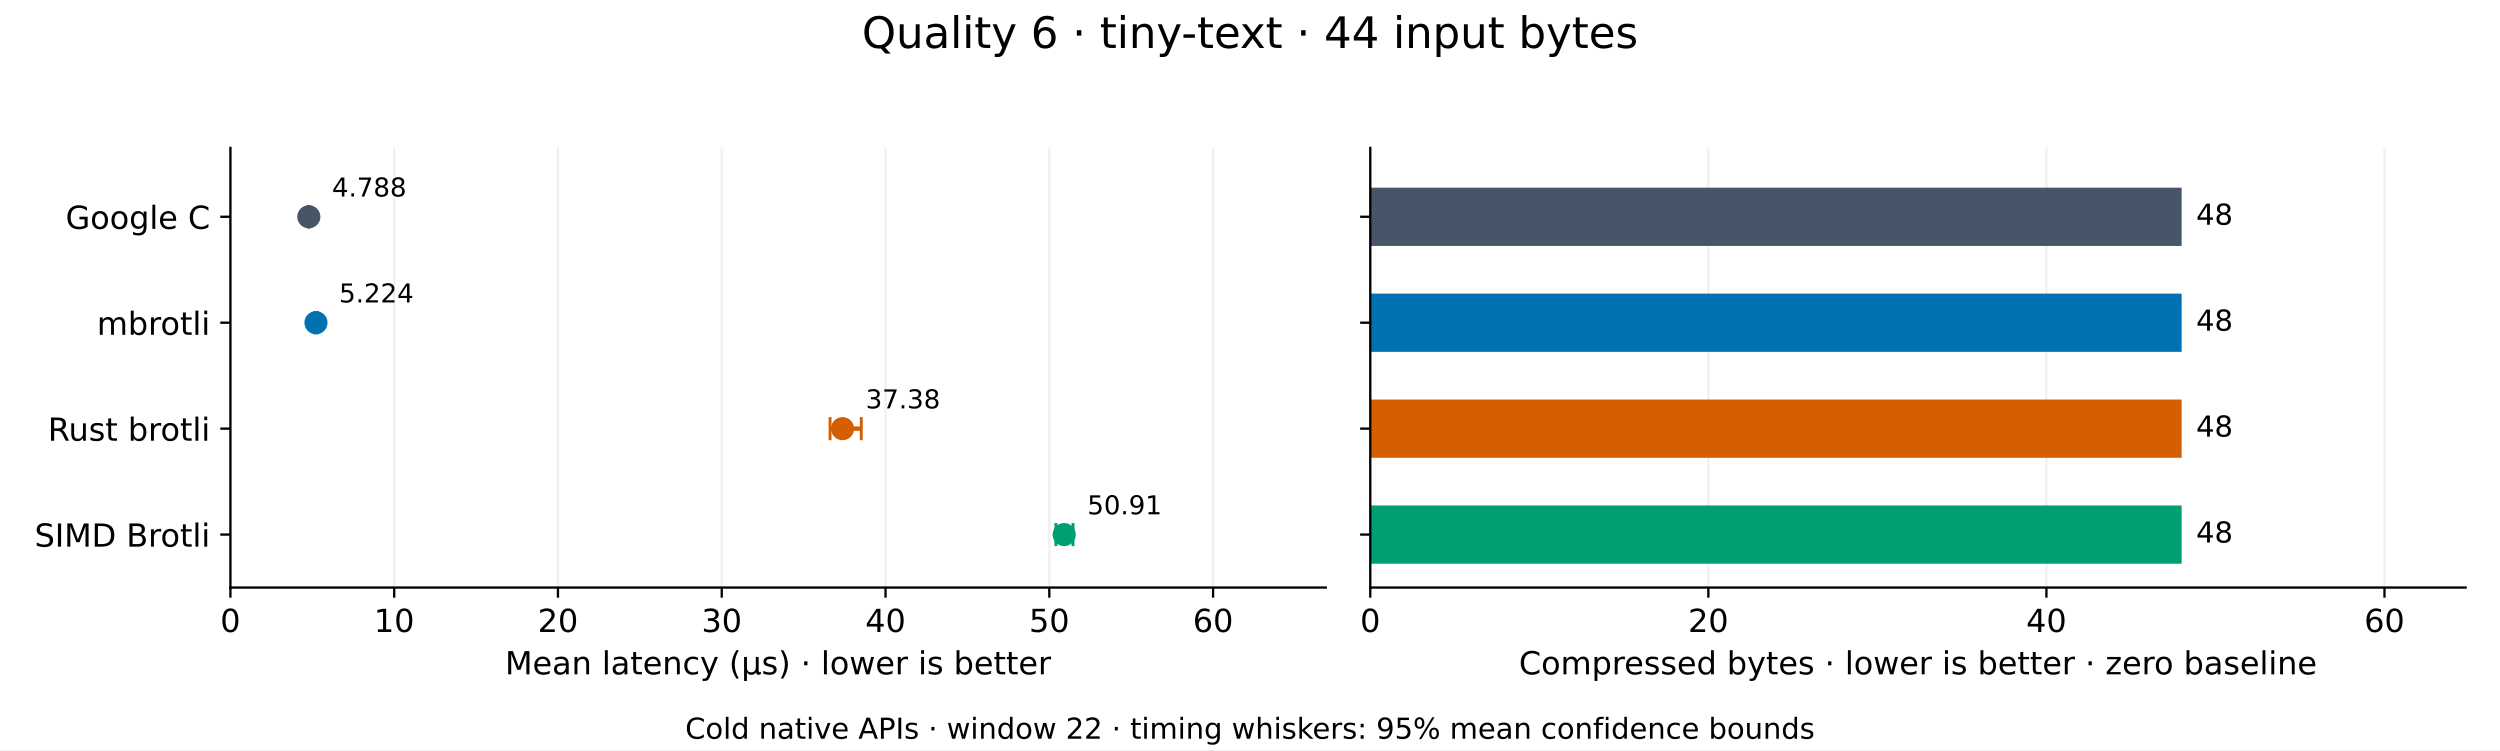
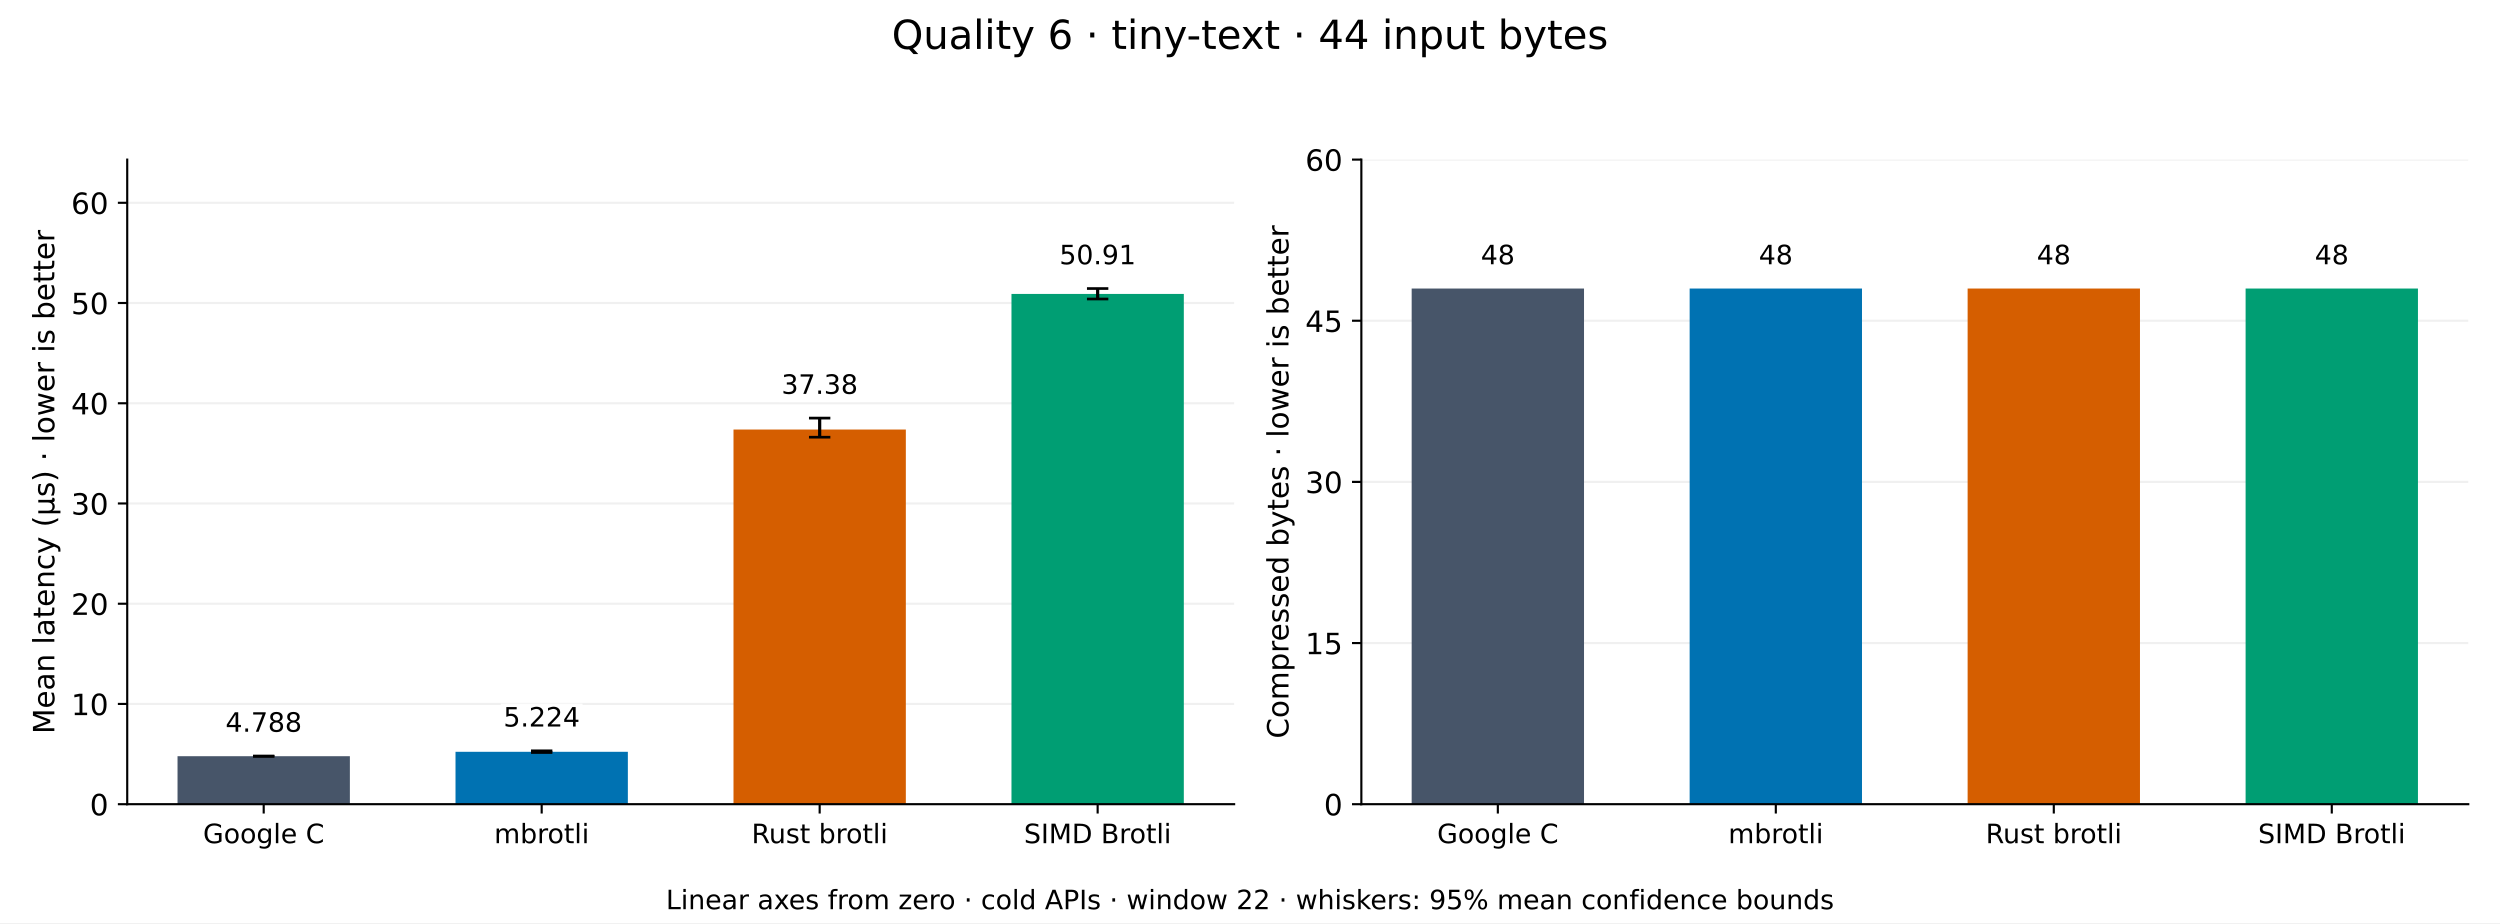
- <svg xmlns="http://www.w3.org/2000/svg" xmlns:xlink="http://www.w3.org/1999/xlink" width="864pt" height="259.2pt" viewBox="0 0 864 259.2" version="1.1">
+ <svg xmlns="http://www.w3.org/2000/svg" xmlns:xlink="http://www.w3.org/1999/xlink" width="936pt" height="345.6pt" viewBox="0 0 936 345.6" version="1.1">
  <defs>
    <style type="text/css">*{stroke-linejoin: round; stroke-linecap: butt}</style>
  </defs>
  <g id="figure_1">
    <g id="patch_1">
-       <path d="M 0 259.2  L 864 259.2  L 864 0  L 0 0  z " style="fill: #ffffff" />
+       <path d="M 0 345.6  L 936 345.6  L 936 0  L 0 0  z " style="fill: #ffffff" />
    </g>
    <g id="axes_1">
      <g id="patch_2">
-         <path d="M 79.63 203.056  L 458.185 203.056  L 458.185 51.12  L 79.63 51.12  z " style="fill: #ffffff" />
+         <path d="M 47.63 301.088  L 462.06 301.088  L 462.06 59.76  L 47.63 59.76  z " style="fill: #ffffff" />
      </g>
      <g id="matplotlib.axis_1">
        <g id="xtick_1">
          <g id="line2d_1">
-             <path d="M 79.63 203.056  L 79.63 51.12  " clip-path="url(#p9061d454b8)" style="fill: none; stroke: #b0b0b0; stroke-opacity: 0.18; stroke-width: 0.8; stroke-linecap: square" />
-           </g>
-           <g id="line2d_2">
            <defs>
              <path id="m3d63aaa0ea" d="M 0 0  L 0 3.5  " style="stroke: #000000; stroke-width: 0.8" />
            </defs>
            <g>
-               <use xlink:href="#m3d63aaa0ea" x="79.63" y="203.056" style="stroke: #000000; stroke-width: 0.8" />
+               <use xlink:href="#m3d63aaa0ea" x="98.731" y="301.088" style="stroke: #000000; stroke-width: 0.8" />
            </g>
          </g>
          <g id="text_1">
-             <text style="font-size: 11px; font-family: 'DejaVu Sans', 'Bitstream Vera Sans', 'Computer Modern Sans Serif', 'Lucida Grande', 'Verdana', 'Geneva', 'Lucid', 'Arial', 'Helvetica', 'Avant Garde', sans-serif; text-anchor: middle" x="79.63" y="218.414" transform="rotate(-0 79.63 218.4143)">0</text>
+             <text style="font-size: 10px; font-family: 'DejaVu Sans', 'Bitstream Vera Sans', 'Computer Modern Sans Serif', 'Lucida Grande', 'Verdana', 'Geneva', 'Lucid', 'Arial', 'Helvetica', 'Avant Garde', sans-serif; text-anchor: middle" x="98.731" y="315.686" transform="rotate(-0 98.73124 315.6864)">Google C</text>
          </g>
        </g>
        <g id="xtick_2">
+           <g id="line2d_2">
+             <g>
+               <use xlink:href="#m3d63aaa0ea" x="202.807" y="301.088" style="stroke: #000000; stroke-width: 0.8" />
+             </g>
+           </g>
+           <g id="text_2">
+             <text style="font-size: 10px; font-family: 'DejaVu Sans', 'Bitstream Vera Sans', 'Computer Modern Sans Serif', 'Lucida Grande', 'Verdana', 'Geneva', 'Lucid', 'Arial', 'Helvetica', 'Avant Garde', sans-serif; text-anchor: middle" x="202.807" y="315.686" transform="rotate(-0 202.8071 315.6864)">mbrotli</text>
+           </g>
+         </g>
+         <g id="xtick_3">
          <g id="line2d_3">
-             <path d="M 136.232 203.056  L 136.232 51.12  " clip-path="url(#p9061d454b8)" style="fill: none; stroke: #b0b0b0; stroke-opacity: 0.18; stroke-width: 0.8; stroke-linecap: square" />
-           </g>
+             <g>
+               <use xlink:href="#m3d63aaa0ea" x="306.883" y="301.088" style="stroke: #000000; stroke-width: 0.8" />
+             </g>
+           </g>
+           <g id="text_3">
+             <text style="font-size: 10px; font-family: 'DejaVu Sans', 'Bitstream Vera Sans', 'Computer Modern Sans Serif', 'Lucida Grande', 'Verdana', 'Geneva', 'Lucid', 'Arial', 'Helvetica', 'Avant Garde', sans-serif; text-anchor: middle" x="306.883" y="315.686" transform="rotate(-0 306.8829 315.6864)">Rust brotli</text>
+           </g>
+         </g>
+         <g id="xtick_4">
          <g id="line2d_4">
            <g>
-               <use xlink:href="#m3d63aaa0ea" x="136.232" y="203.056" style="stroke: #000000; stroke-width: 0.8" />
-             </g>
-           </g>
-           <g id="text_2">
-             <text style="font-size: 11px; font-family: 'DejaVu Sans', 'Bitstream Vera Sans', 'Computer Modern Sans Serif', 'Lucida Grande', 'Verdana', 'Geneva', 'Lucid', 'Arial', 'Helvetica', 'Avant Garde', sans-serif; text-anchor: middle" x="136.232" y="218.414" transform="rotate(-0 136.2316 218.4143)">10</text>
-           </g>
-         </g>
-         <g id="xtick_3">
-           <g id="line2d_5">
-             <path d="M 192.833 203.056  L 192.833 51.12  " clip-path="url(#p9061d454b8)" style="fill: none; stroke: #b0b0b0; stroke-opacity: 0.18; stroke-width: 0.8; stroke-linecap: square" />
-           </g>
-           <g id="line2d_6">
-             <g>
-               <use xlink:href="#m3d63aaa0ea" x="192.833" y="203.056" style="stroke: #000000; stroke-width: 0.8" />
-             </g>
-           </g>
-           <g id="text_3">
-             <text style="font-size: 11px; font-family: 'DejaVu Sans', 'Bitstream Vera Sans', 'Computer Modern Sans Serif', 'Lucida Grande', 'Verdana', 'Geneva', 'Lucid', 'Arial', 'Helvetica', 'Avant Garde', sans-serif; text-anchor: middle" x="192.833" y="218.414" transform="rotate(-0 192.8333 218.4143)">20</text>
-           </g>
-         </g>
-         <g id="xtick_4">
-           <g id="line2d_7">
-             <path d="M 249.435 203.056  L 249.435 51.12  " clip-path="url(#p9061d454b8)" style="fill: none; stroke: #b0b0b0; stroke-opacity: 0.18; stroke-width: 0.8; stroke-linecap: square" />
-           </g>
-           <g id="line2d_8">
-             <g>
-               <use xlink:href="#m3d63aaa0ea" x="249.435" y="203.056" style="stroke: #000000; stroke-width: 0.8" />
+               <use xlink:href="#m3d63aaa0ea" x="410.959" y="301.088" style="stroke: #000000; stroke-width: 0.8" />
            </g>
          </g>
          <g id="text_4">
-             <text style="font-size: 11px; font-family: 'DejaVu Sans', 'Bitstream Vera Sans', 'Computer Modern Sans Serif', 'Lucida Grande', 'Verdana', 'Geneva', 'Lucid', 'Arial', 'Helvetica', 'Avant Garde', sans-serif; text-anchor: middle" x="249.435" y="218.414" transform="rotate(-0 249.4349 218.4143)">30</text>
-           </g>
-         </g>
-         <g id="xtick_5">
-           <g id="line2d_9">
-             <path d="M 306.037 203.056  L 306.037 51.12  " clip-path="url(#p9061d454b8)" style="fill: none; stroke: #b0b0b0; stroke-opacity: 0.18; stroke-width: 0.8; stroke-linecap: square" />
-           </g>
-           <g id="line2d_10">
-             <g>
-               <use xlink:href="#m3d63aaa0ea" x="306.037" y="203.056" style="stroke: #000000; stroke-width: 0.8" />
-             </g>
-           </g>
-           <g id="text_5">
-             <text style="font-size: 11px; font-family: 'DejaVu Sans', 'Bitstream Vera Sans', 'Computer Modern Sans Serif', 'Lucida Grande', 'Verdana', 'Geneva', 'Lucid', 'Arial', 'Helvetica', 'Avant Garde', sans-serif; text-anchor: middle" x="306.037" y="218.414" transform="rotate(-0 306.0366 218.4143)">40</text>
-           </g>
-         </g>
-         <g id="xtick_6">
-           <g id="line2d_11">
-             <path d="M 362.638 203.056  L 362.638 51.12  " clip-path="url(#p9061d454b8)" style="fill: none; stroke: #b0b0b0; stroke-opacity: 0.18; stroke-width: 0.8; stroke-linecap: square" />
-           </g>
-           <g id="line2d_12">
-             <g>
-               <use xlink:href="#m3d63aaa0ea" x="362.638" y="203.056" style="stroke: #000000; stroke-width: 0.8" />
-             </g>
-           </g>
-           <g id="text_6">
-             <text style="font-size: 11px; font-family: 'DejaVu Sans', 'Bitstream Vera Sans', 'Computer Modern Sans Serif', 'Lucida Grande', 'Verdana', 'Geneva', 'Lucid', 'Arial', 'Helvetica', 'Avant Garde', sans-serif; text-anchor: middle" x="362.638" y="218.414" transform="rotate(-0 362.6382 218.4143)">50</text>
-           </g>
-         </g>
-         <g id="xtick_7">
-           <g id="line2d_13">
-             <path d="M 419.24 203.056  L 419.24 51.12  " clip-path="url(#p9061d454b8)" style="fill: none; stroke: #b0b0b0; stroke-opacity: 0.18; stroke-width: 0.8; stroke-linecap: square" />
-           </g>
-           <g id="line2d_14">
-             <g>
-               <use xlink:href="#m3d63aaa0ea" x="419.24" y="203.056" style="stroke: #000000; stroke-width: 0.8" />
-             </g>
-           </g>
-           <g id="text_7">
-             <text style="font-size: 11px; font-family: 'DejaVu Sans', 'Bitstream Vera Sans', 'Computer Modern Sans Serif', 'Lucida Grande', 'Verdana', 'Geneva', 'Lucid', 'Arial', 'Helvetica', 'Avant Garde', sans-serif; text-anchor: middle" x="419.24" y="218.414" transform="rotate(-0 419.2399 218.4143)">60</text>
-           </g>
-         </g>
-         <g id="text_8">
-           <text style="font-size: 11px; font-family: 'DejaVu Sans', 'Bitstream Vera Sans', 'Computer Modern Sans Serif', 'Lucida Grande', 'Verdana', 'Geneva', 'Lucid', 'Arial', 'Helvetica', 'Avant Garde', sans-serif; text-anchor: middle" x="268.908" y="233.06" transform="rotate(-0 268.9075 233.0602)">Mean latency (µs) · lower is better</text>
+             <text style="font-size: 10px; font-family: 'DejaVu Sans', 'Bitstream Vera Sans', 'Computer Modern Sans Serif', 'Lucida Grande', 'Verdana', 'Geneva', 'Lucid', 'Arial', 'Helvetica', 'Avant Garde', sans-serif; text-anchor: middle" x="410.959" y="315.686" transform="rotate(-0 410.9588 315.6864)">SIMD Brotli</text>
+           </g>
        </g>
      </g>
      <g id="matplotlib.axis_2">
        <g id="ytick_1">
-           <g id="line2d_15">
+           <g id="line2d_5">
+             <path d="M 47.63 301.088  L 462.06 301.088  " clip-path="url(#p0cba42be67)" style="fill: none; stroke: #b0b0b0; stroke-opacity: 0.18; stroke-width: 0.8; stroke-linecap: square" />
+           </g>
+           <g id="line2d_6">
            <defs>
              <path id="mb6c034703b" d="M 0 0  L -3.5 0  " style="stroke: #000000; stroke-width: 0.8" />
            </defs>
            <g>
-               <use xlink:href="#mb6c034703b" x="79.63" y="74.917" style="stroke: #000000; stroke-width: 0.8" />
+               <use xlink:href="#mb6c034703b" x="47.63" y="301.088" style="stroke: #000000; stroke-width: 0.8" />
+             </g>
+           </g>
+           <g id="text_5">
+             <text style="font-size: 11px; font-family: 'DejaVu Sans', 'Bitstream Vera Sans', 'Computer Modern Sans Serif', 'Lucida Grande', 'Verdana', 'Geneva', 'Lucid', 'Arial', 'Helvetica', 'Avant Garde', sans-serif; text-anchor: end" x="40.63" y="305.267" transform="rotate(-0 40.63 305.2671)">0</text>
+           </g>
+         </g>
+         <g id="ytick_2">
+           <g id="line2d_7">
+             <path d="M 47.63 263.561  L 462.06 263.561  " clip-path="url(#p0cba42be67)" style="fill: none; stroke: #b0b0b0; stroke-opacity: 0.18; stroke-width: 0.8; stroke-linecap: square" />
+           </g>
+           <g id="line2d_8">
+             <g>
+               <use xlink:href="#mb6c034703b" x="47.63" y="263.561" style="stroke: #000000; stroke-width: 0.8" />
+             </g>
+           </g>
+           <g id="text_6">
+             <text style="font-size: 11px; font-family: 'DejaVu Sans', 'Bitstream Vera Sans', 'Computer Modern Sans Serif', 'Lucida Grande', 'Verdana', 'Geneva', 'Lucid', 'Arial', 'Helvetica', 'Avant Garde', sans-serif; text-anchor: end" x="40.63" y="267.74" transform="rotate(-0 40.63 267.7404)">10</text>
+           </g>
+         </g>
+         <g id="ytick_3">
+           <g id="line2d_9">
+             <path d="M 47.63 226.034  L 462.06 226.034  " clip-path="url(#p0cba42be67)" style="fill: none; stroke: #b0b0b0; stroke-opacity: 0.18; stroke-width: 0.8; stroke-linecap: square" />
+           </g>
+           <g id="line2d_10">
+             <g>
+               <use xlink:href="#mb6c034703b" x="47.63" y="226.034" style="stroke: #000000; stroke-width: 0.8" />
+             </g>
+           </g>
+           <g id="text_7">
+             <text style="font-size: 11px; font-family: 'DejaVu Sans', 'Bitstream Vera Sans', 'Computer Modern Sans Serif', 'Lucida Grande', 'Verdana', 'Geneva', 'Lucid', 'Arial', 'Helvetica', 'Avant Garde', sans-serif; text-anchor: end" x="40.63" y="230.214" transform="rotate(-0 40.63 230.2136)">20</text>
+           </g>
+         </g>
+         <g id="ytick_4">
+           <g id="line2d_11">
+             <path d="M 47.63 188.508  L 462.06 188.508  " clip-path="url(#p0cba42be67)" style="fill: none; stroke: #b0b0b0; stroke-opacity: 0.18; stroke-width: 0.8; stroke-linecap: square" />
+           </g>
+           <g id="line2d_12">
+             <g>
+               <use xlink:href="#mb6c034703b" x="47.63" y="188.508" style="stroke: #000000; stroke-width: 0.8" />
+             </g>
+           </g>
+           <g id="text_8">
+             <text style="font-size: 11px; font-family: 'DejaVu Sans', 'Bitstream Vera Sans', 'Computer Modern Sans Serif', 'Lucida Grande', 'Verdana', 'Geneva', 'Lucid', 'Arial', 'Helvetica', 'Avant Garde', sans-serif; text-anchor: end" x="40.63" y="192.687" transform="rotate(-0 40.63 192.6868)">30</text>
+           </g>
+         </g>
+         <g id="ytick_5">
+           <g id="line2d_13">
+             <path d="M 47.63 150.981  L 462.06 150.981  " clip-path="url(#p0cba42be67)" style="fill: none; stroke: #b0b0b0; stroke-opacity: 0.18; stroke-width: 0.8; stroke-linecap: square" />
+           </g>
+           <g id="line2d_14">
+             <g>
+               <use xlink:href="#mb6c034703b" x="47.63" y="150.981" style="stroke: #000000; stroke-width: 0.8" />
            </g>
          </g>
          <g id="text_9">
-             <text style="font-size: 11px; font-family: 'DejaVu Sans', 'Bitstream Vera Sans', 'Computer Modern Sans Serif', 'Lucida Grande', 'Verdana', 'Geneva', 'Lucid', 'Arial', 'Helvetica', 'Avant Garde', sans-serif; text-anchor: end" x="72.63" y="79.096" transform="rotate(-0 72.63 79.09634)">Google C</text>
-           </g>
-         </g>
-         <g id="ytick_2">
+             <text style="font-size: 11px; font-family: 'DejaVu Sans', 'Bitstream Vera Sans', 'Computer Modern Sans Serif', 'Lucida Grande', 'Verdana', 'Geneva', 'Lucid', 'Arial', 'Helvetica', 'Avant Garde', sans-serif; text-anchor: end" x="40.63" y="155.16" transform="rotate(-0 40.63 155.1601)">40</text>
+           </g>
+         </g>
+         <g id="ytick_6">
+           <g id="line2d_15">
+             <path d="M 47.63 113.454  L 462.06 113.454  " clip-path="url(#p0cba42be67)" style="fill: none; stroke: #b0b0b0; stroke-opacity: 0.18; stroke-width: 0.8; stroke-linecap: square" />
+           </g>
          <g id="line2d_16">
            <g>
-               <use xlink:href="#mb6c034703b" x="79.63" y="111.528" style="stroke: #000000; stroke-width: 0.8" />
+               <use xlink:href="#mb6c034703b" x="47.63" y="113.454" style="stroke: #000000; stroke-width: 0.8" />
            </g>
          </g>
          <g id="text_10">
-             <text style="font-size: 11px; font-family: 'DejaVu Sans', 'Bitstream Vera Sans', 'Computer Modern Sans Serif', 'Lucida Grande', 'Verdana', 'Geneva', 'Lucid', 'Arial', 'Helvetica', 'Avant Garde', sans-serif; text-anchor: end" x="72.63" y="115.707" transform="rotate(-0 72.63 115.7074)">mbrotli</text>
-           </g>
-         </g>
-         <g id="ytick_3">
+             <text style="font-size: 11px; font-family: 'DejaVu Sans', 'Bitstream Vera Sans', 'Computer Modern Sans Serif', 'Lucida Grande', 'Verdana', 'Geneva', 'Lucid', 'Arial', 'Helvetica', 'Avant Garde', sans-serif; text-anchor: end" x="40.63" y="117.633" transform="rotate(-0 40.63 117.6333)">50</text>
+           </g>
+         </g>
+         <g id="ytick_7">
          <g id="line2d_17">
-             <g>
-               <use xlink:href="#mb6c034703b" x="79.63" y="148.139" style="stroke: #000000; stroke-width: 0.8" />
+             <path d="M 47.63 75.927  L 462.06 75.927  " clip-path="url(#p0cba42be67)" style="fill: none; stroke: #b0b0b0; stroke-opacity: 0.18; stroke-width: 0.8; stroke-linecap: square" />
+           </g>
+           <g id="line2d_18">
+             <g>
+               <use xlink:href="#mb6c034703b" x="47.63" y="75.927" style="stroke: #000000; stroke-width: 0.8" />
            </g>
          </g>
          <g id="text_11">
-             <text style="font-size: 11px; font-family: 'DejaVu Sans', 'Bitstream Vera Sans', 'Computer Modern Sans Serif', 'Lucida Grande', 'Verdana', 'Geneva', 'Lucid', 'Arial', 'Helvetica', 'Avant Garde', sans-serif; text-anchor: end" x="72.63" y="152.319" transform="rotate(-0 72.63 152.3185)">Rust brotli</text>
-           </g>
-         </g>
-         <g id="ytick_4">
-           <g id="line2d_18">
-             <g>
-               <use xlink:href="#mb6c034703b" x="79.63" y="184.75" style="stroke: #000000; stroke-width: 0.8" />
-             </g>
-           </g>
-           <g id="text_12">
-             <text style="font-size: 11px; font-family: 'DejaVu Sans', 'Bitstream Vera Sans', 'Computer Modern Sans Serif', 'Lucida Grande', 'Verdana', 'Geneva', 'Lucid', 'Arial', 'Helvetica', 'Avant Garde', sans-serif; text-anchor: end" x="72.63" y="188.93" transform="rotate(-0 72.63 188.9296)">SIMD Brotli</text>
-           </g>
-         </g>
+             <text style="font-size: 11px; font-family: 'DejaVu Sans', 'Bitstream Vera Sans', 'Computer Modern Sans Serif', 'Lucida Grande', 'Verdana', 'Geneva', 'Lucid', 'Arial', 'Helvetica', 'Avant Garde', sans-serif; text-anchor: end" x="40.63" y="80.107" transform="rotate(-0 40.63 80.10654)">60</text>
+           </g>
+         </g>
+         <g id="text_12">
+           <text style="font-size: 11px; font-family: 'DejaVu Sans', 'Bitstream Vera Sans', 'Computer Modern Sans Serif', 'Lucida Grande', 'Verdana', 'Geneva', 'Lucid', 'Arial', 'Helvetica', 'Avant Garde', sans-serif; text-anchor: middle" x="20.345" y="180.424" transform="rotate(-90 20.34484 180.424)">Mean latency (µs) · lower is better</text>
+         </g>
+       </g>
+       <g id="patch_3">
+         <path d="M 66.468 301.088  L 130.995 301.088  L 130.995 283.119  L 66.468 283.119  z " clip-path="url(#p0cba42be67)" style="fill: #475569" />
+       </g>
+       <g id="patch_4">
+         <path d="M 170.544 301.088  L 235.071 301.088  L 235.071 281.483  L 170.544 281.483  z " clip-path="url(#p0cba42be67)" style="fill: #0072b2" />
+       </g>
+       <g id="patch_5">
+         <path d="M 274.619 301.088  L 339.146 301.088  L 339.146 160.827  L 274.619 160.827  z " clip-path="url(#p0cba42be67)" style="fill: #d55e00" />
+       </g>
+       <g id="patch_6">
+         <path d="M 378.695 301.088  L 443.222 301.088  L 443.222 110.046  L 378.695 110.046  z " clip-path="url(#p0cba42be67)" style="fill: #009e73" />
      </g>
      <g id="LineCollection_1">
-         <path d="M 106.635 74.917  L 106.838 74.917  " clip-path="url(#p9061d454b8)" style="fill: none; stroke: #475569; stroke-width: 1.5" />
+         <path d="M 98.731 283.184  L 98.731 283.049  " clip-path="url(#p0cba42be67)" style="fill: none; stroke: #000000; stroke-width: 1.2" />
+         <path d="M 202.807 281.75  L 202.807 281.098  " clip-path="url(#p0cba42be67)" style="fill: none; stroke: #000000; stroke-width: 1.2" />
+         <path d="M 306.883 163.691  L 306.883 156.537  " clip-path="url(#p0cba42be67)" style="fill: none; stroke: #000000; stroke-width: 1.2" />
+         <path d="M 410.959 111.939  L 410.959 108.026  " clip-path="url(#p0cba42be67)" style="fill: none; stroke: #000000; stroke-width: 1.2" />
      </g>
      <g id="line2d_19">
        <defs>
-           <path id="m343819dc6d" d="M 0 4  L 0 -4  " style="stroke: #475569" />
+           <path id="ma4d3aa00d3" d="M 4 0  L -4 -0  " style="stroke: #000000" />
        </defs>
-         <g clip-path="url(#p9061d454b8)">
-           <use xlink:href="#m343819dc6d" x="106.635" y="74.917" style="fill: #475569; stroke: #475569" />
+         <g clip-path="url(#p0cba42be67)">
+           <use xlink:href="#ma4d3aa00d3" x="98.731" y="283.184" style="fill: #1f77b4; stroke: #000000" />
+           <use xlink:href="#ma4d3aa00d3" x="202.807" y="281.75" style="fill: #1f77b4; stroke: #000000" />
+           <use xlink:href="#ma4d3aa00d3" x="306.883" y="163.691" style="fill: #1f77b4; stroke: #000000" />
+           <use xlink:href="#ma4d3aa00d3" x="410.959" y="111.939" style="fill: #1f77b4; stroke: #000000" />
        </g>
      </g>
      <g id="line2d_20">
-         <g clip-path="url(#p9061d454b8)">
-           <use xlink:href="#m343819dc6d" x="106.838" y="74.917" style="fill: #475569; stroke: #475569" />
-         </g>
-       </g>
-       <g id="LineCollection_2">
-         <path d="M 108.798 111.528  L 109.781 111.528  " clip-path="url(#p9061d454b8)" style="fill: none; stroke: #0072b2; stroke-width: 1.5" />
-       </g>
-       <g id="line2d_21">
-         <defs>
-           <path id="mbccd0b833d" d="M 0 4  L 0 -4  " style="stroke: #0072b2" />
-         </defs>
-         <g clip-path="url(#p9061d454b8)">
-           <use xlink:href="#mbccd0b833d" x="108.798" y="111.528" style="fill: #0072b2; stroke: #0072b2" />
-         </g>
-       </g>
-       <g id="line2d_22">
-         <g clip-path="url(#p9061d454b8)">
-           <use xlink:href="#mbccd0b833d" x="109.781" y="111.528" style="fill: #0072b2; stroke: #0072b2" />
-         </g>
-       </g>
-       <g id="LineCollection_3">
-         <path d="M 286.866 148.139  L 297.657 148.139  " clip-path="url(#p9061d454b8)" style="fill: none; stroke: #d55e00; stroke-width: 1.5" />
-       </g>
-       <g id="line2d_23">
-         <defs>
-           <path id="mb9350045ea" d="M 0 4  L 0 -4  " style="stroke: #d55e00" />
-         </defs>
-         <g clip-path="url(#p9061d454b8)">
-           <use xlink:href="#mb9350045ea" x="286.866" y="148.139" style="fill: #d55e00; stroke: #d55e00" />
-         </g>
-       </g>
-       <g id="line2d_24">
-         <g clip-path="url(#p9061d454b8)">
-           <use xlink:href="#mb9350045ea" x="297.657" y="148.139" style="fill: #d55e00; stroke: #d55e00" />
-         </g>
-       </g>
-       <g id="LineCollection_4">
-         <path d="M 364.924 184.75  L 370.826 184.75  " clip-path="url(#p9061d454b8)" style="fill: none; stroke: #009e73; stroke-width: 1.5" />
-       </g>
-       <g id="line2d_25">
-         <defs>
-           <path id="md20e1c9300" d="M 0 4  L 0 -4  " style="stroke: #009e73" />
-         </defs>
-         <g clip-path="url(#p9061d454b8)">
-           <use xlink:href="#md20e1c9300" x="364.924" y="184.75" style="fill: #009e73; stroke: #009e73" />
-         </g>
-       </g>
-       <g id="line2d_26">
-         <g clip-path="url(#p9061d454b8)">
-           <use xlink:href="#md20e1c9300" x="370.826" y="184.75" style="fill: #009e73; stroke: #009e73" />
-         </g>
-       </g>
-       <g id="line2d_27">
-         <defs>
-           <path id="m01b95809ec" d="M 0 3.5  C 0.928 3.5 1.819 3.131 2.475 2.475  C 3.131 1.819 3.5 0.928 3.5 0  C 3.5 -0.928 3.131 -1.819 2.475 -2.475  C 1.819 -3.131 0.928 -3.5 0 -3.5  C -0.928 -3.5 -1.819 -3.131 -2.475 -2.475  C -3.131 -1.819 -3.5 -0.928 -3.5 0  C -3.5 0.928 -3.131 1.819 -2.475 2.475  C -1.819 3.131 -0.928 3.5 0 3.5  z " style="stroke: #475569" />
-         </defs>
-         <g clip-path="url(#p9061d454b8)">
-           <use xlink:href="#m01b95809ec" x="106.733" y="74.917" style="fill: #475569; stroke: #475569" />
-         </g>
-       </g>
-       <g id="line2d_28">
-         <defs>
-           <path id="mf6860e5754" d="M 0 3.5  C 0.928 3.5 1.819 3.131 2.475 2.475  C 3.131 1.819 3.5 0.928 3.5 0  C 3.5 -0.928 3.131 -1.819 2.475 -2.475  C 1.819 -3.131 0.928 -3.5 0 -3.5  C -0.928 -3.5 -1.819 -3.131 -2.475 -2.475  C -3.131 -1.819 -3.5 -0.928 -3.5 0  C -3.5 0.928 -3.131 1.819 -2.475 2.475  C -1.819 3.131 -0.928 3.5 0 3.5  z " style="stroke: #0072b2" />
-         </defs>
-         <g clip-path="url(#p9061d454b8)">
-           <use xlink:href="#mf6860e5754" x="109.201" y="111.528" style="fill: #0072b2; stroke: #0072b2" />
-         </g>
-       </g>
-       <g id="line2d_29">
-         <defs>
-           <path id="m3789e0fa28" d="M 0 3.5  C 0.928 3.5 1.819 3.131 2.475 2.475  C 3.131 1.819 3.5 0.928 3.5 0  C 3.5 -0.928 3.131 -1.819 2.475 -2.475  C 1.819 -3.131 0.928 -3.5 0 -3.5  C -0.928 -3.5 -1.819 -3.131 -2.475 -2.475  C -3.131 -1.819 -3.5 -0.928 -3.5 0  C -3.5 0.928 -3.131 1.819 -2.475 2.475  C -1.819 3.131 -0.928 3.5 0 3.5  z " style="stroke: #d55e00" />
-         </defs>
-         <g clip-path="url(#p9061d454b8)">
-           <use xlink:href="#m3789e0fa28" x="291.186" y="148.139" style="fill: #d55e00; stroke: #d55e00" />
-         </g>
-       </g>
-       <g id="line2d_30">
-         <defs>
-           <path id="m137a43ea54" d="M 0 3.5  C 0.928 3.5 1.819 3.131 2.475 2.475  C 3.131 1.819 3.5 0.928 3.5 0  C 3.5 -0.928 3.131 -1.819 2.475 -2.475  C 1.819 -3.131 0.928 -3.5 0 -3.5  C -0.928 -3.5 -1.819 -3.131 -2.475 -2.475  C -3.131 -1.819 -3.5 -0.928 -3.5 0  C -3.5 0.928 -3.131 1.819 -2.475 2.475  C -1.819 3.131 -0.928 3.5 0 3.5  z " style="stroke: #009e73" />
-         </defs>
-         <g clip-path="url(#p9061d454b8)">
-           <use xlink:href="#m137a43ea54" x="367.779" y="184.75" style="fill: #009e73; stroke: #009e73" />
-         </g>
-       </g>
-       <g id="patch_3">
-         <path d="M 79.63 203.056  L 79.63 51.12  " style="fill: none; stroke: #000000; stroke-width: 0.8; stroke-linejoin: miter; stroke-linecap: square" />
-       </g>
-       <g id="patch_4">
-         <path d="M 79.63 203.056  L 458.185 203.056  " style="fill: none; stroke: #000000; stroke-width: 0.8; stroke-linejoin: miter; stroke-linecap: square" />
+         <g clip-path="url(#p0cba42be67)">
+           <use xlink:href="#ma4d3aa00d3" x="98.731" y="283.049" style="fill: #1f77b4; stroke: #000000" />
+           <use xlink:href="#ma4d3aa00d3" x="202.807" y="281.098" style="fill: #1f77b4; stroke: #000000" />
+           <use xlink:href="#ma4d3aa00d3" x="306.883" y="156.537" style="fill: #1f77b4; stroke: #000000" />
+           <use xlink:href="#ma4d3aa00d3" x="410.959" y="108.026" style="fill: #1f77b4; stroke: #000000" />
+         </g>
+       </g>
+       <g id="patch_7">
+         <path d="M 47.63 301.088  L 47.63 59.76  " style="fill: none; stroke: #000000; stroke-width: 0.8; stroke-linejoin: miter; stroke-linecap: square" />
+       </g>
+       <g id="patch_8">
+         <path d="M 47.63 301.088  L 462.06 301.088  " style="fill: none; stroke: #000000; stroke-width: 0.8; stroke-linejoin: miter; stroke-linecap: square" />
      </g>
      <g id="text_13">
-         <text style="font-size: 9px; font-family: 'DejaVu Sans', 'Bitstream Vera Sans', 'Computer Modern Sans Serif', 'Lucida Grande', 'Verdana', 'Geneva', 'Lucid', 'Arial', 'Helvetica', 'Avant Garde', sans-serif; text-anchor: start" x="114.733" y="67.917" transform="rotate(-0 114.7331 67.9172)">4.788</text>
+         <g id="patch_9">
+           <path d="M 83.417 277.049  L 114.045 277.049  L 114.045 265.371  L 83.417 265.371  z " style="fill: #ffffff; opacity: 0.9" />
+         </g>
+         <text style="font-size: 10px; font-family: 'DejaVu Sans', 'Bitstream Vera Sans', 'Computer Modern Sans Serif', 'Lucida Grande', 'Verdana', 'Geneva', 'Lucid', 'Arial', 'Helvetica', 'Avant Garde', sans-serif; text-anchor: middle" x="98.731" y="273.97" transform="rotate(-0 98.73124 273.9698)">4.788</text>
      </g>
      <g id="text_14">
-         <text style="font-size: 9px; font-family: 'DejaVu Sans', 'Bitstream Vera Sans', 'Computer Modern Sans Serif', 'Lucida Grande', 'Verdana', 'Geneva', 'Lucid', 'Arial', 'Helvetica', 'Avant Garde', sans-serif; text-anchor: start" x="117.201" y="104.528" transform="rotate(-0 117.2009 104.5283)">5.224</text>
+         <g id="patch_10">
+           <path d="M 187.493 275.098  L 218.121 275.098  L 218.121 263.42  L 187.493 263.42  z " style="fill: #ffffff; opacity: 0.9" />
+         </g>
+         <text style="font-size: 10px; font-family: 'DejaVu Sans', 'Bitstream Vera Sans', 'Computer Modern Sans Serif', 'Lucida Grande', 'Verdana', 'Geneva', 'Lucid', 'Arial', 'Helvetica', 'Avant Garde', sans-serif; text-anchor: middle" x="202.807" y="272.019" transform="rotate(-0 202.8071 272.0186)">5.224</text>
      </g>
      <g id="text_15">
-         <text style="font-size: 9px; font-family: 'DejaVu Sans', 'Bitstream Vera Sans', 'Computer Modern Sans Serif', 'Lucida Grande', 'Verdana', 'Geneva', 'Lucid', 'Arial', 'Helvetica', 'Avant Garde', sans-serif; text-anchor: start" x="299.186" y="141.139" transform="rotate(-0 299.1857 141.1394)">37.38</text>
+         <g id="patch_11">
+           <path d="M 291.569 150.537  L 322.197 150.537  L 322.197 138.858  L 291.569 138.858  z " style="fill: #ffffff; opacity: 0.9" />
+         </g>
+         <text style="font-size: 10px; font-family: 'DejaVu Sans', 'Bitstream Vera Sans', 'Computer Modern Sans Serif', 'Lucida Grande', 'Verdana', 'Geneva', 'Lucid', 'Arial', 'Helvetica', 'Avant Garde', sans-serif; text-anchor: middle" x="306.883" y="147.457" transform="rotate(-0 306.8829 147.4569)">37.38</text>
      </g>
      <g id="text_16">
-         <text style="font-size: 9px; font-family: 'DejaVu Sans', 'Bitstream Vera Sans', 'Computer Modern Sans Serif', 'Lucida Grande', 'Verdana', 'Geneva', 'Lucid', 'Arial', 'Helvetica', 'Avant Garde', sans-serif; text-anchor: start" x="375.779" y="177.75" transform="rotate(-0 375.7786 177.7505)">50.91</text>
+         <g id="patch_12">
+           <path d="M 395.645 102.026  L 426.273 102.026  L 426.273 90.347  L 395.645 90.347  z " style="fill: #ffffff; opacity: 0.9" />
+         </g>
+         <text style="font-size: 10px; font-family: 'DejaVu Sans', 'Bitstream Vera Sans', 'Computer Modern Sans Serif', 'Lucida Grande', 'Verdana', 'Geneva', 'Lucid', 'Arial', 'Helvetica', 'Avant Garde', sans-serif; text-anchor: middle" x="410.959" y="98.946" transform="rotate(-0 410.9588 98.94591)">50.91</text>
      </g>
    </g>
    <g id="axes_2">
-       <g id="patch_5">
-         <path d="M 473.565 203.056  L 852.12 203.056  L 852.12 51.12  L 473.565 51.12  z " style="fill: #ffffff" />
+       <g id="patch_13">
+         <path d="M 509.69 301.088  L 924.12 301.088  L 924.12 59.76  L 509.69 59.76  z " style="fill: #ffffff" />
      </g>
      <g id="matplotlib.axis_3">
+         <g id="xtick_5">
+           <g id="line2d_21">
+             <g>
+               <use xlink:href="#m3d63aaa0ea" x="560.791" y="301.088" style="stroke: #000000; stroke-width: 0.8" />
+             </g>
+           </g>
+           <g id="text_17">
+             <text style="font-size: 10px; font-family: 'DejaVu Sans', 'Bitstream Vera Sans', 'Computer Modern Sans Serif', 'Lucida Grande', 'Verdana', 'Geneva', 'Lucid', 'Arial', 'Helvetica', 'Avant Garde', sans-serif; text-anchor: middle" x="560.791" y="315.686" transform="rotate(-0 560.7912 315.6864)">Google C</text>
+           </g>
+         </g>
+         <g id="xtick_6">
+           <g id="line2d_22">
+             <g>
+               <use xlink:href="#m3d63aaa0ea" x="664.867" y="301.088" style="stroke: #000000; stroke-width: 0.8" />
+             </g>
+           </g>
+           <g id="text_18">
+             <text style="font-size: 10px; font-family: 'DejaVu Sans', 'Bitstream Vera Sans', 'Computer Modern Sans Serif', 'Lucida Grande', 'Verdana', 'Geneva', 'Lucid', 'Arial', 'Helvetica', 'Avant Garde', sans-serif; text-anchor: middle" x="664.867" y="315.686" transform="rotate(-0 664.8671 315.6864)">mbrotli</text>
+           </g>
+         </g>
+         <g id="xtick_7">
+           <g id="line2d_23">
+             <g>
+               <use xlink:href="#m3d63aaa0ea" x="768.943" y="301.088" style="stroke: #000000; stroke-width: 0.8" />
+             </g>
+           </g>
+           <g id="text_19">
+             <text style="font-size: 10px; font-family: 'DejaVu Sans', 'Bitstream Vera Sans', 'Computer Modern Sans Serif', 'Lucida Grande', 'Verdana', 'Geneva', 'Lucid', 'Arial', 'Helvetica', 'Avant Garde', sans-serif; text-anchor: middle" x="768.943" y="315.686" transform="rotate(-0 768.9429 315.6864)">Rust brotli</text>
+           </g>
+         </g>
        <g id="xtick_8">
+           <g id="line2d_24">
+             <g>
+               <use xlink:href="#m3d63aaa0ea" x="873.019" y="301.088" style="stroke: #000000; stroke-width: 0.8" />
+             </g>
+           </g>
+           <g id="text_20">
+             <text style="font-size: 10px; font-family: 'DejaVu Sans', 'Bitstream Vera Sans', 'Computer Modern Sans Serif', 'Lucida Grande', 'Verdana', 'Geneva', 'Lucid', 'Arial', 'Helvetica', 'Avant Garde', sans-serif; text-anchor: middle" x="873.019" y="315.686" transform="rotate(-0 873.0188 315.6864)">SIMD Brotli</text>
+           </g>
+         </g>
+       </g>
+       <g id="matplotlib.axis_4">
+         <g id="ytick_8">
+           <g id="line2d_25">
+             <path d="M 509.69 301.088  L 924.12 301.088  " clip-path="url(#p86307c00cd)" style="fill: none; stroke: #b0b0b0; stroke-opacity: 0.18; stroke-width: 0.8; stroke-linecap: square" />
+           </g>
+           <g id="line2d_26">
+             <g>
+               <use xlink:href="#mb6c034703b" x="509.69" y="301.088" style="stroke: #000000; stroke-width: 0.8" />
+             </g>
+           </g>
+           <g id="text_21">
+             <text style="font-size: 11px; font-family: 'DejaVu Sans', 'Bitstream Vera Sans', 'Computer Modern Sans Serif', 'Lucida Grande', 'Verdana', 'Geneva', 'Lucid', 'Arial', 'Helvetica', 'Avant Garde', sans-serif; text-anchor: end" x="502.69" y="305.267" transform="rotate(-0 502.69 305.2671)">0</text>
+           </g>
+         </g>
+         <g id="ytick_9">
+           <g id="line2d_27">
+             <path d="M 509.69 240.756  L 924.12 240.756  " clip-path="url(#p86307c00cd)" style="fill: none; stroke: #b0b0b0; stroke-opacity: 0.18; stroke-width: 0.8; stroke-linecap: square" />
+           </g>
+           <g id="line2d_28">
+             <g>
+               <use xlink:href="#mb6c034703b" x="509.69" y="240.756" style="stroke: #000000; stroke-width: 0.8" />
+             </g>
+           </g>
+           <g id="text_22">
+             <text style="font-size: 11px; font-family: 'DejaVu Sans', 'Bitstream Vera Sans', 'Computer Modern Sans Serif', 'Lucida Grande', 'Verdana', 'Geneva', 'Lucid', 'Arial', 'Helvetica', 'Avant Garde', sans-serif; text-anchor: end" x="502.69" y="244.935" transform="rotate(-0 502.69 244.9351)">15</text>
+           </g>
+         </g>
+         <g id="ytick_10">
+           <g id="line2d_29">
+             <path d="M 509.69 180.424  L 924.12 180.424  " clip-path="url(#p86307c00cd)" style="fill: none; stroke: #b0b0b0; stroke-opacity: 0.18; stroke-width: 0.8; stroke-linecap: square" />
+           </g>
+           <g id="line2d_30">
+             <g>
+               <use xlink:href="#mb6c034703b" x="509.69" y="180.424" style="stroke: #000000; stroke-width: 0.8" />
+             </g>
+           </g>
+           <g id="text_23">
+             <text style="font-size: 11px; font-family: 'DejaVu Sans', 'Bitstream Vera Sans', 'Computer Modern Sans Serif', 'Lucida Grande', 'Verdana', 'Geneva', 'Lucid', 'Arial', 'Helvetica', 'Avant Garde', sans-serif; text-anchor: end" x="502.69" y="184.603" transform="rotate(-0 502.69 184.6031)">30</text>
+           </g>
+         </g>
+         <g id="ytick_11">
          <g id="line2d_31">
-             <path d="M 473.565 203.056  L 473.565 51.12  " clip-path="url(#p09f6c82062)" style="fill: none; stroke: #b0b0b0; stroke-opacity: 0.18; stroke-width: 0.8; stroke-linecap: square" />
+             <path d="M 509.69 120.092  L 924.12 120.092  " clip-path="url(#p86307c00cd)" style="fill: none; stroke: #b0b0b0; stroke-opacity: 0.18; stroke-width: 0.8; stroke-linecap: square" />
          </g>
          <g id="line2d_32">
            <g>
-               <use xlink:href="#m3d63aaa0ea" x="473.565" y="203.056" style="stroke: #000000; stroke-width: 0.8" />
-             </g>
-           </g>
-           <g id="text_17">
-             <text style="font-size: 11px; font-family: 'DejaVu Sans', 'Bitstream Vera Sans', 'Computer Modern Sans Serif', 'Lucida Grande', 'Verdana', 'Geneva', 'Lucid', 'Arial', 'Helvetica', 'Avant Garde', sans-serif; text-anchor: middle" x="473.565" y="218.414" transform="rotate(-0 473.565 218.4143)">0</text>
-           </g>
-         </g>
-         <g id="xtick_9">
+               <use xlink:href="#mb6c034703b" x="509.69" y="120.092" style="stroke: #000000; stroke-width: 0.8" />
+             </g>
+           </g>
+           <g id="text_24">
+             <text style="font-size: 11px; font-family: 'DejaVu Sans', 'Bitstream Vera Sans', 'Computer Modern Sans Serif', 'Lucida Grande', 'Verdana', 'Geneva', 'Lucid', 'Arial', 'Helvetica', 'Avant Garde', sans-serif; text-anchor: end" x="502.69" y="124.271" transform="rotate(-0 502.69 124.2711)">45</text>
+           </g>
+         </g>
+         <g id="ytick_12">
          <g id="line2d_33">
-             <path d="M 590.403 203.056  L 590.403 51.12  " clip-path="url(#p09f6c82062)" style="fill: none; stroke: #b0b0b0; stroke-opacity: 0.18; stroke-width: 0.8; stroke-linecap: square" />
+             <path d="M 509.69 59.76  L 924.12 59.76  " clip-path="url(#p86307c00cd)" style="fill: none; stroke: #b0b0b0; stroke-opacity: 0.18; stroke-width: 0.8; stroke-linecap: square" />
          </g>
          <g id="line2d_34">
            <g>
-               <use xlink:href="#m3d63aaa0ea" x="590.403" y="203.056" style="stroke: #000000; stroke-width: 0.8" />
-             </g>
-           </g>
-           <g id="text_18">
-             <text style="font-size: 11px; font-family: 'DejaVu Sans', 'Bitstream Vera Sans', 'Computer Modern Sans Serif', 'Lucida Grande', 'Verdana', 'Geneva', 'Lucid', 'Arial', 'Helvetica', 'Avant Garde', sans-serif; text-anchor: middle" x="590.403" y="218.414" transform="rotate(-0 590.403 218.4143)">20</text>
-           </g>
-         </g>
-         <g id="xtick_10">
-           <g id="line2d_35">
-             <path d="M 707.241 203.056  L 707.241 51.12  " clip-path="url(#p09f6c82062)" style="fill: none; stroke: #b0b0b0; stroke-opacity: 0.18; stroke-width: 0.8; stroke-linecap: square" />
-           </g>
-           <g id="line2d_36">
-             <g>
-               <use xlink:href="#m3d63aaa0ea" x="707.241" y="203.056" style="stroke: #000000; stroke-width: 0.8" />
-             </g>
-           </g>
-           <g id="text_19">
-             <text style="font-size: 11px; font-family: 'DejaVu Sans', 'Bitstream Vera Sans', 'Computer Modern Sans Serif', 'Lucida Grande', 'Verdana', 'Geneva', 'Lucid', 'Arial', 'Helvetica', 'Avant Garde', sans-serif; text-anchor: middle" x="707.241" y="218.414" transform="rotate(-0 707.2409 218.4143)">40</text>
-           </g>
-         </g>
-         <g id="xtick_11">
-           <g id="line2d_37">
-             <path d="M 824.079 203.056  L 824.079 51.12  " clip-path="url(#p09f6c82062)" style="fill: none; stroke: #b0b0b0; stroke-opacity: 0.18; stroke-width: 0.8; stroke-linecap: square" />
-           </g>
-           <g id="line2d_38">
-             <g>
-               <use xlink:href="#m3d63aaa0ea" x="824.079" y="203.056" style="stroke: #000000; stroke-width: 0.8" />
-             </g>
-           </g>
-           <g id="text_20">
-             <text style="font-size: 11px; font-family: 'DejaVu Sans', 'Bitstream Vera Sans', 'Computer Modern Sans Serif', 'Lucida Grande', 'Verdana', 'Geneva', 'Lucid', 'Arial', 'Helvetica', 'Avant Garde', sans-serif; text-anchor: middle" x="824.079" y="218.414" transform="rotate(-0 824.0789 218.4143)">60</text>
-           </g>
-         </g>
-         <g id="text_21">
-           <text style="font-size: 11px; font-family: 'DejaVu Sans', 'Bitstream Vera Sans', 'Computer Modern Sans Serif', 'Lucida Grande', 'Verdana', 'Geneva', 'Lucid', 'Arial', 'Helvetica', 'Avant Garde', sans-serif; text-anchor: middle" x="662.842" y="233.06" transform="rotate(-0 662.8425 233.0602)">Compressed bytes · lower is better · zero baseline</text>
-         </g>
-       </g>
-       <g id="matplotlib.axis_4">
-         <g id="ytick_5">
-           <g id="line2d_39">
-             <g>
-               <use xlink:href="#mb6c034703b" x="473.565" y="74.917" style="stroke: #000000; stroke-width: 0.8" />
-             </g>
-           </g>
-         </g>
-         <g id="ytick_6">
-           <g id="line2d_40">
-             <g>
-               <use xlink:href="#mb6c034703b" x="473.565" y="111.528" style="stroke: #000000; stroke-width: 0.8" />
-             </g>
-           </g>
-         </g>
-         <g id="ytick_7">
-           <g id="line2d_41">
-             <g>
-               <use xlink:href="#mb6c034703b" x="473.565" y="148.139" style="stroke: #000000; stroke-width: 0.8" />
-             </g>
-           </g>
-         </g>
-         <g id="ytick_8">
-           <g id="line2d_42">
-             <g>
-               <use xlink:href="#mb6c034703b" x="473.565" y="184.75" style="stroke: #000000; stroke-width: 0.8" />
-             </g>
-           </g>
-         </g>
-       </g>
-       <g id="patch_6">
-         <path d="M 473.565 64.849  L 753.976 64.849  L 753.976 84.985  L 473.565 84.985  z " clip-path="url(#p09f6c82062)" style="fill: #475569" />
-       </g>
-       <g id="patch_7">
-         <path d="M 473.565 101.46  L 753.976 101.46  L 753.976 121.596  L 473.565 121.596  z " clip-path="url(#p09f6c82062)" style="fill: #0072b2" />
-       </g>
-       <g id="patch_8">
-         <path d="M 473.565 138.071  L 753.976 138.071  L 753.976 158.207  L 473.565 158.207  z " clip-path="url(#p09f6c82062)" style="fill: #d55e00" />
-       </g>
-       <g id="patch_9">
-         <path d="M 473.565 174.682  L 753.976 174.682  L 753.976 194.819  L 473.565 194.819  z " clip-path="url(#p09f6c82062)" style="fill: #009e73" />
-       </g>
-       <g id="patch_10">
-         <path d="M 473.565 203.056  L 473.565 51.12  " style="fill: none; stroke: #000000; stroke-width: 0.8; stroke-linejoin: miter; stroke-linecap: square" />
-       </g>
-       <g id="patch_11">
-         <path d="M 473.565 203.056  L 852.12 203.056  " style="fill: none; stroke: #000000; stroke-width: 0.8; stroke-linejoin: miter; stroke-linecap: square" />
-       </g>
-       <g id="text_22">
-         <text style="font-size: 10px; font-family: 'DejaVu Sans', 'Bitstream Vera Sans', 'Computer Modern Sans Serif', 'Lucida Grande', 'Verdana', 'Geneva', 'Lucid', 'Arial', 'Helvetica', 'Avant Garde', sans-serif; text-anchor: start" x="758.976" y="77.677" transform="rotate(-0 758.9761 77.67658)">48</text>
-       </g>
-       <g id="text_23">
-         <text style="font-size: 10px; font-family: 'DejaVu Sans', 'Bitstream Vera Sans', 'Computer Modern Sans Serif', 'Lucida Grande', 'Verdana', 'Geneva', 'Lucid', 'Arial', 'Helvetica', 'Avant Garde', sans-serif; text-anchor: start" x="758.976" y="114.288" transform="rotate(-0 758.9761 114.2877)">48</text>
-       </g>
-       <g id="text_24">
-         <text style="font-size: 10px; font-family: 'DejaVu Sans', 'Bitstream Vera Sans', 'Computer Modern Sans Serif', 'Lucida Grande', 'Verdana', 'Geneva', 'Lucid', 'Arial', 'Helvetica', 'Avant Garde', sans-serif; text-anchor: start" x="758.976" y="150.899" transform="rotate(-0 758.9761 150.8987)">48</text>
-       </g>
-       <g id="text_25">
-         <text style="font-size: 10px; font-family: 'DejaVu Sans', 'Bitstream Vera Sans', 'Computer Modern Sans Serif', 'Lucida Grande', 'Verdana', 'Geneva', 'Lucid', 'Arial', 'Helvetica', 'Avant Garde', sans-serif; text-anchor: start" x="758.976" y="187.51" transform="rotate(-0 758.9761 187.5098)">48</text>
-       </g>
-     </g>
-     <g id="text_26">
-       <text style="font-size: 15px; font-family: 'DejaVu Sans', 'Bitstream Vera Sans', 'Computer Modern Sans Serif', 'Lucida Grande', 'Verdana', 'Geneva', 'Lucid', 'Arial', 'Helvetica', 'Avant Garde', sans-serif; text-anchor: middle" x="432" y="16.582" transform="rotate(-0 432 16.58166)">Quality 6 · tiny-text · 44 input bytes</text>
-     </g>
-     <g id="text_27">
-       <text style="font-size: 10px; font-family: 'DejaVu Sans', 'Bitstream Vera Sans', 'Computer Modern Sans Serif', 'Lucida Grande', 'Verdana', 'Geneva', 'Lucid', 'Arial', 'Helvetica', 'Avant Garde', sans-serif; text-anchor: middle" x="432" y="255.312" transform="rotate(-0 432 255.312)">Cold native APIs · window 22 · timing whiskers: 95% mean confidence bounds</text>
+               <use xlink:href="#mb6c034703b" x="509.69" y="59.76" style="stroke: #000000; stroke-width: 0.8" />
+             </g>
+           </g>
+           <g id="text_25">
+             <text style="font-size: 11px; font-family: 'DejaVu Sans', 'Bitstream Vera Sans', 'Computer Modern Sans Serif', 'Lucida Grande', 'Verdana', 'Geneva', 'Lucid', 'Arial', 'Helvetica', 'Avant Garde', sans-serif; text-anchor: end" x="502.69" y="63.939" transform="rotate(-0 502.69 63.93914)">60</text>
+           </g>
+         </g>
+         <g id="text_26">
+           <text style="font-size: 11px; font-family: 'DejaVu Sans', 'Bitstream Vera Sans', 'Computer Modern Sans Serif', 'Lucida Grande', 'Verdana', 'Geneva', 'Lucid', 'Arial', 'Helvetica', 'Avant Garde', sans-serif; text-anchor: middle" x="482.405" y="180.424" transform="rotate(-90 482.4048 180.424)">Compressed bytes · lower is better</text>
+         </g>
+       </g>
+       <g id="patch_14">
+         <path d="M 528.528 301.088  L 593.055 301.088  L 593.055 108.026  L 528.528 108.026  z " clip-path="url(#p86307c00cd)" style="fill: #475569" />
+       </g>
+       <g id="patch_15">
+         <path d="M 632.604 301.088  L 697.131 301.088  L 697.131 108.026  L 632.604 108.026  z " clip-path="url(#p86307c00cd)" style="fill: #0072b2" />
+       </g>
+       <g id="patch_16">
+         <path d="M 736.679 301.088  L 801.206 301.088  L 801.206 108.026  L 736.679 108.026  z " clip-path="url(#p86307c00cd)" style="fill: #d55e00" />
+       </g>
+       <g id="patch_17">
+         <path d="M 840.755 301.088  L 905.282 301.088  L 905.282 108.026  L 840.755 108.026  z " clip-path="url(#p86307c00cd)" style="fill: #009e73" />
+       </g>
+       <g id="patch_18">
+         <path d="M 509.69 301.088  L 509.69 59.76  " style="fill: none; stroke: #000000; stroke-width: 0.8; stroke-linejoin: miter; stroke-linecap: square" />
+       </g>
+       <g id="patch_19">
+         <path d="M 509.69 301.088  L 924.12 301.088  " style="fill: none; stroke: #000000; stroke-width: 0.8; stroke-linejoin: miter; stroke-linecap: square" />
+       </g>
+       <g id="text_27">
+         <g id="patch_20">
+           <path d="M 553.429 102.026  L 568.154 102.026  L 568.154 90.347  L 553.429 90.347  z " style="fill: #ffffff; opacity: 0.9" />
+         </g>
+         <text style="font-size: 10px; font-family: 'DejaVu Sans', 'Bitstream Vera Sans', 'Computer Modern Sans Serif', 'Lucida Grande', 'Verdana', 'Geneva', 'Lucid', 'Arial', 'Helvetica', 'Avant Garde', sans-serif; text-anchor: middle" x="560.791" y="98.946" transform="rotate(-0 560.7912 98.94591)">48</text>
+       </g>
+       <g id="text_28">
+         <g id="patch_21">
+           <path d="M 657.505 102.026  L 672.23 102.026  L 672.23 90.347  L 657.505 90.347  z " style="fill: #ffffff; opacity: 0.9" />
+         </g>
+         <text style="font-size: 10px; font-family: 'DejaVu Sans', 'Bitstream Vera Sans', 'Computer Modern Sans Serif', 'Lucida Grande', 'Verdana', 'Geneva', 'Lucid', 'Arial', 'Helvetica', 'Avant Garde', sans-serif; text-anchor: middle" x="664.867" y="98.946" transform="rotate(-0 664.8671 98.94591)">48</text>
+       </g>
+       <g id="text_29">
+         <g id="patch_22">
+           <path d="M 761.58 102.026  L 776.305 102.026  L 776.305 90.347  L 761.58 90.347  z " style="fill: #ffffff; opacity: 0.9" />
+         </g>
+         <text style="font-size: 10px; font-family: 'DejaVu Sans', 'Bitstream Vera Sans', 'Computer Modern Sans Serif', 'Lucida Grande', 'Verdana', 'Geneva', 'Lucid', 'Arial', 'Helvetica', 'Avant Garde', sans-serif; text-anchor: middle" x="768.943" y="98.946" transform="rotate(-0 768.9429 98.94591)">48</text>
+       </g>
+       <g id="text_30">
+         <g id="patch_23">
+           <path d="M 865.656 102.026  L 880.381 102.026  L 880.381 90.347  L 865.656 90.347  z " style="fill: #ffffff; opacity: 0.9" />
+         </g>
+         <text style="font-size: 10px; font-family: 'DejaVu Sans', 'Bitstream Vera Sans', 'Computer Modern Sans Serif', 'Lucida Grande', 'Verdana', 'Geneva', 'Lucid', 'Arial', 'Helvetica', 'Avant Garde', sans-serif; text-anchor: middle" x="873.019" y="98.946" transform="rotate(-0 873.0188 98.94591)">48</text>
+       </g>
+     </g>
+     <g id="text_31">
+       <text style="font-size: 15px; font-family: 'DejaVu Sans', 'Bitstream Vera Sans', 'Computer Modern Sans Serif', 'Lucida Grande', 'Verdana', 'Geneva', 'Lucid', 'Arial', 'Helvetica', 'Avant Garde', sans-serif; text-anchor: middle" x="468" y="18.31" transform="rotate(-0 468 18.30966)">Quality 6 · tiny-text · 44 input bytes</text>
+     </g>
+     <g id="text_32">
+       <text style="font-size: 10px; font-family: 'DejaVu Sans', 'Bitstream Vera Sans', 'Computer Modern Sans Serif', 'Lucida Grande', 'Verdana', 'Geneva', 'Lucid', 'Arial', 'Helvetica', 'Avant Garde', sans-serif; text-anchor: middle" x="468" y="340.416" transform="rotate(-0 468 340.416)">Linear axes from zero · cold APIs · window 22 · whiskers: 95% mean confidence bounds</text>
    </g>
  </g>
  <defs>
-     <clipPath id="p9061d454b8">
-       <rect x="79.63" y="51.12" width="378.555" height="151.936" />
+     <clipPath id="p0cba42be67">
+       <rect x="47.63" y="59.76" width="414.43" height="241.328" />
    </clipPath>
-     <clipPath id="p09f6c82062">
-       <rect x="473.565" y="51.12" width="378.555" height="151.936" />
+     <clipPath id="p86307c00cd">
+       <rect x="509.69" y="59.76" width="414.43" height="241.328" />
    </clipPath>
  </defs>
</svg>
